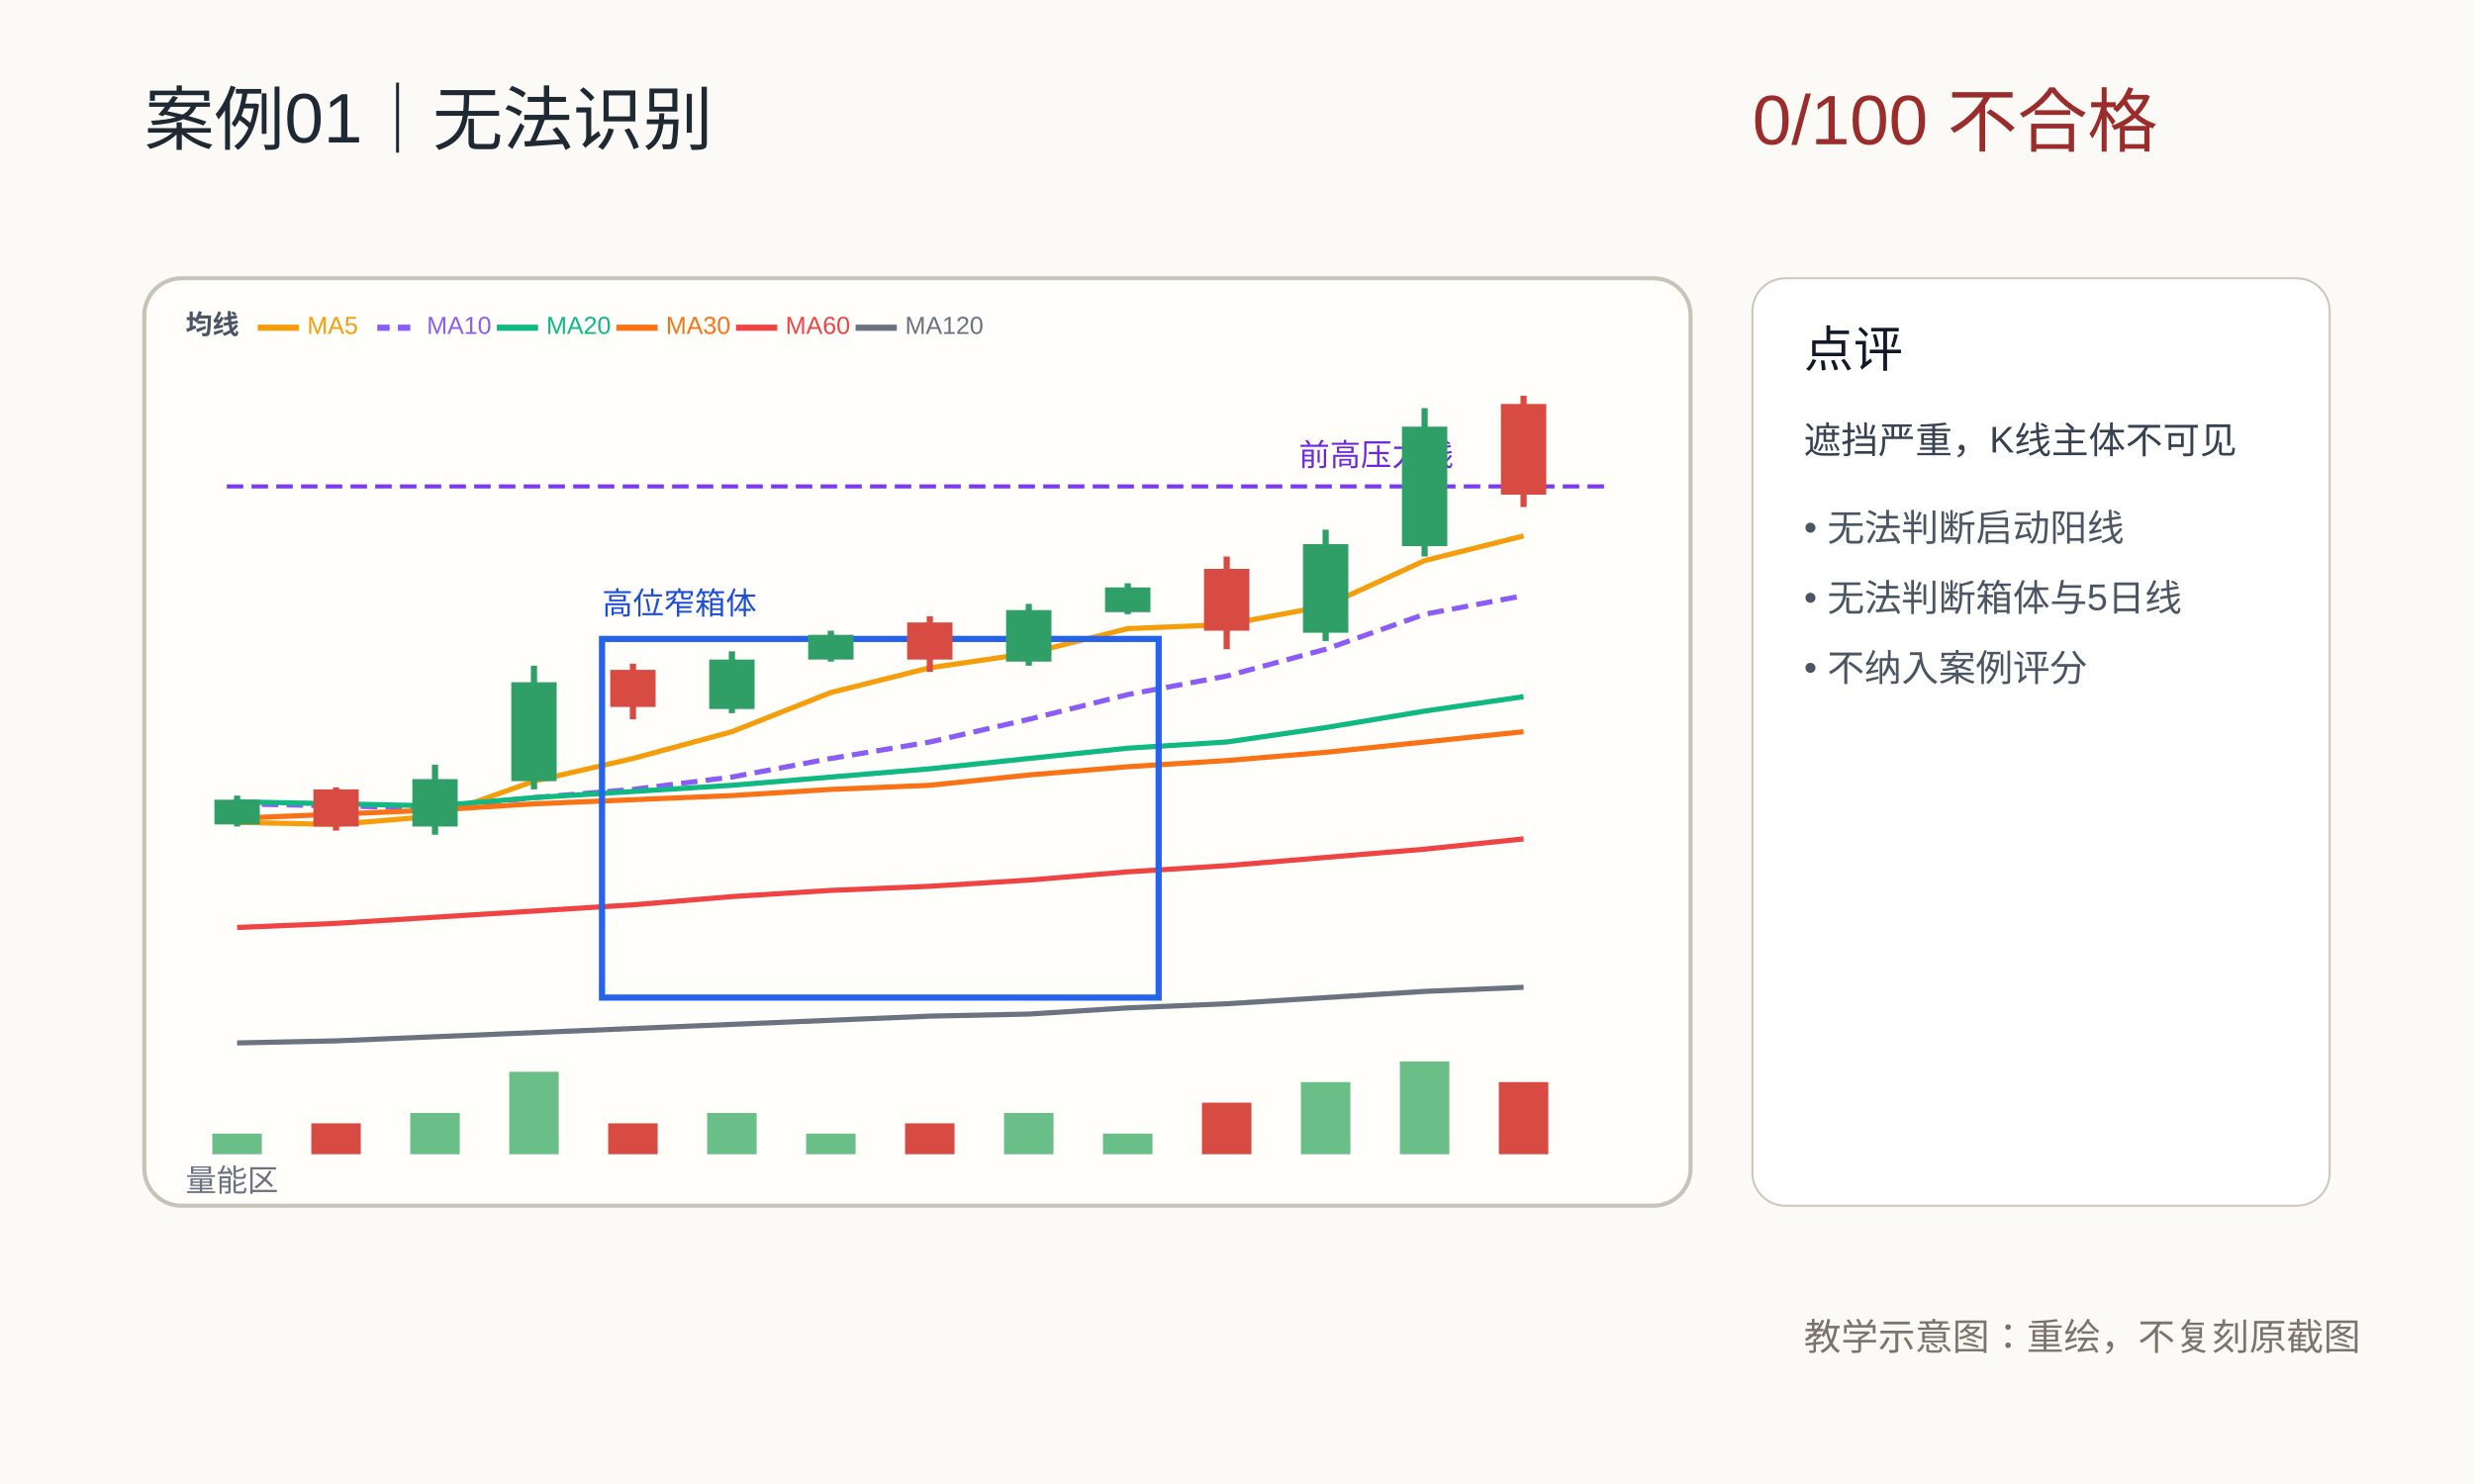
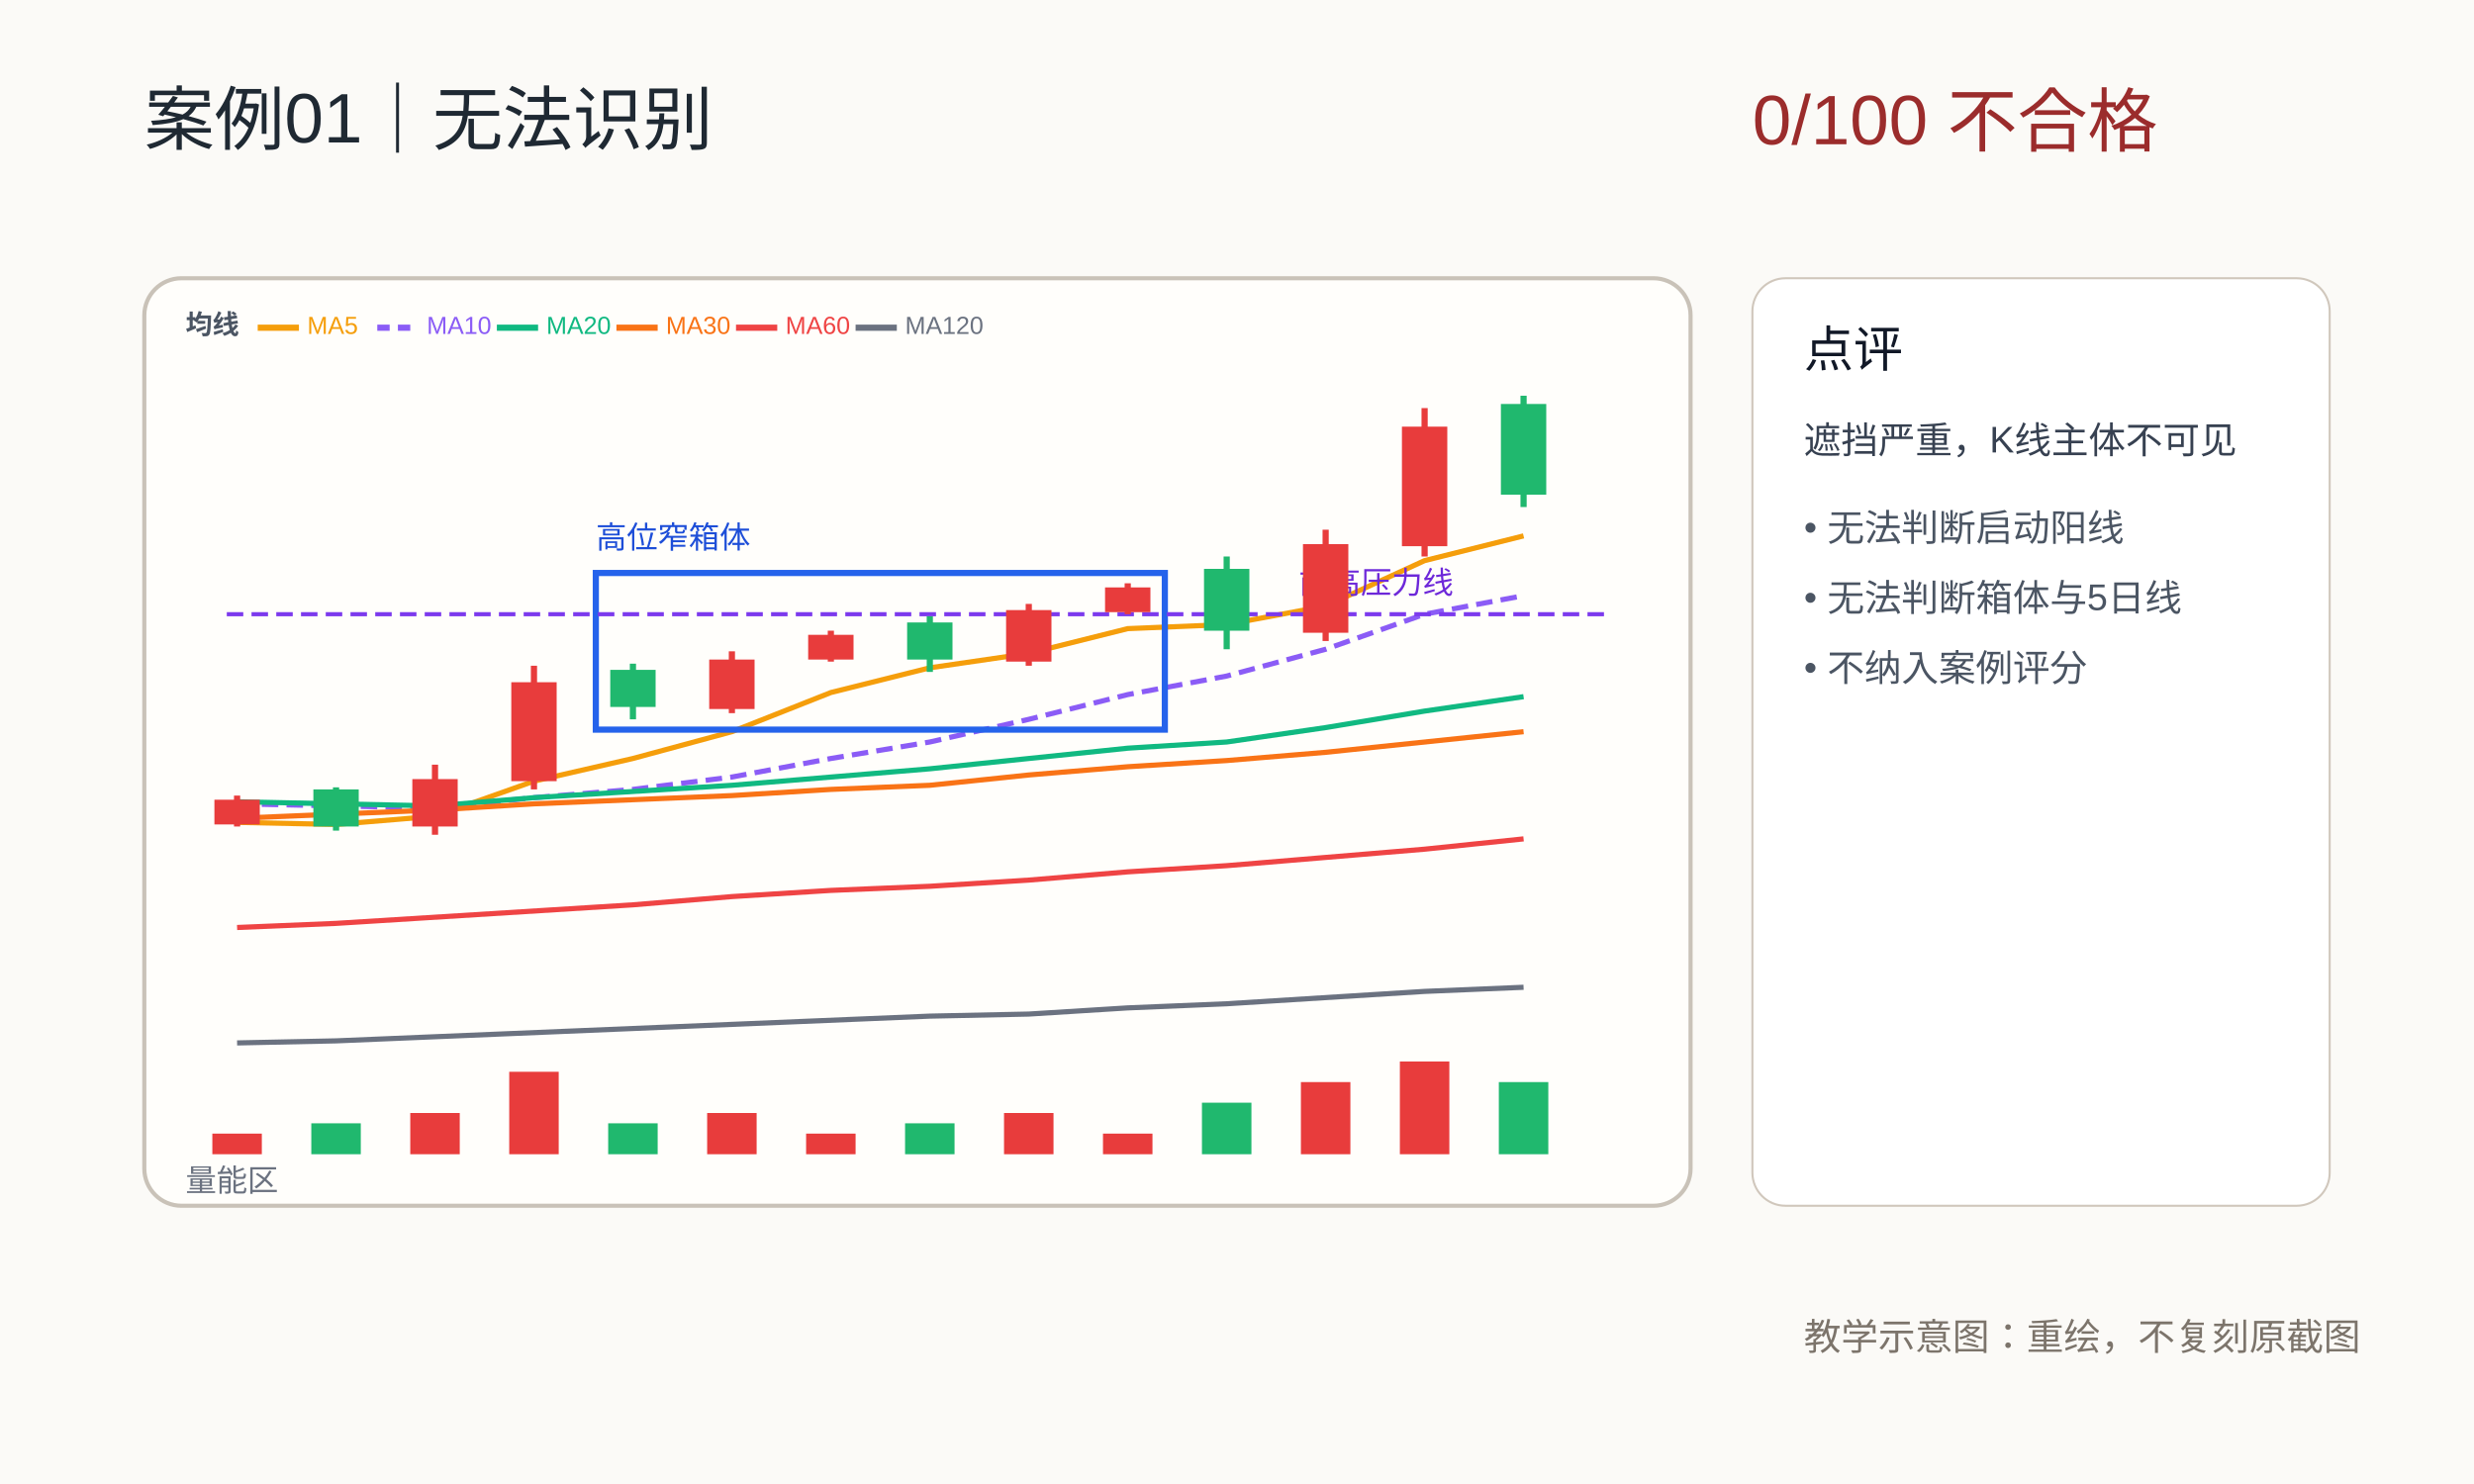
<svg xmlns="http://www.w3.org/2000/svg" width="1200" height="720" viewBox="0 0 1200 720">
  <rect width="1200" height="720" fill="#fbfaf7" />
  <rect x="70" y="135" width="750" height="450" rx="18" fill="#fffefb" stroke="#c9c2b8" stroke-width="2" />
  <text x="70" y="70" font-size="34" font-family="PingFang SC, Arial" fill="#1f2933">案例01｜无法识别</text>
  <text x="850" y="70" font-size="34" font-family="PingFang SC, Arial" fill="#9b2c2c">0/100  不合格</text>
  <text x="90" y="162" font-size="13" font-family="PingFang SC, Arial" fill="#4b5563" font-weight="bold">均线</text>
  <line x1="125" y1="159" x2="145" y2="159" stroke="#f59e0b" stroke-width="3" />
  <text x="149" y="162" font-size="12" font-family="PingFang SC, Arial" fill="#f59e0b">MA5</text>
  <line x1="183" y1="159" x2="203" y2="159" stroke="#8b5cf6" stroke-width="3" stroke-dasharray="6,4" />
  <text x="207" y="162" font-size="12" font-family="PingFang SC, Arial" fill="#8b5cf6">MA10</text>
  <line x1="241" y1="159" x2="261" y2="159" stroke="#10b981" stroke-width="3" />
  <text x="265" y="162" font-size="12" font-family="PingFang SC, Arial" fill="#10b981">MA20</text>
  <line x1="299" y1="159" x2="319" y2="159" stroke="#f97316" stroke-width="3" />
  <text x="323" y="162" font-size="12" font-family="PingFang SC, Arial" fill="#f97316">MA30</text>
  <line x1="357" y1="159" x2="377" y2="159" stroke="#ef4444" stroke-width="3" />
  <text x="381" y="162" font-size="12" font-family="PingFang SC, Arial" fill="#ef4444">MA60</text>
  <line x1="415" y1="159" x2="435" y2="159" stroke="#6b7280" stroke-width="3" />
  <text x="439" y="162" font-size="12" font-family="PingFang SC, Arial" fill="#6b7280">MA120</text>
  <polyline points="115,399 163,400 211,396 259,379 307,368 355,355 403,336 451,324 499,317 547,305 595,303 643,294 691,272 739,260" fill="none" stroke="#f59e0b" stroke-width="2.5" />
  <polyline points="115,390 163,391 211,392 259,387 307,383 355,377 403,368 451,360 499,349 547,337 595,328 643,315 691,298 739,289" fill="none" stroke="#8b5cf6" stroke-width="2.5" stroke-dasharray="8,4" />
  <polyline points="115,389 163,390 211,391 259,387 307,384 355,381 403,377 451,373 499,368 547,363 595,360 643,353 691,345 739,338" fill="none" stroke="#10b981" stroke-width="2.5" />
  <polyline points="115,397 163,395 211,393 259,390 307,388 355,386 403,383 451,381 499,376 547,372 595,369 643,365 691,360 739,355" fill="none" stroke="#f97316" stroke-width="2.5" />
  <polyline points="115,450 163,448 211,445 259,442 307,439 355,435 403,432 451,430 499,427 547,423 595,420 643,416 691,412 739,407" fill="none" stroke="#ef4444" stroke-width="2.5" />
  <polyline points="115,506 163,505 211,503 259,501 307,499 355,497 403,495 451,493 499,492 547,489 595,487 643,484 691,481 739,479" fill="none" stroke="#6b7280" stroke-width="2.5" />
-   <line x1="110" y1="236" x2="780" y2="236" stroke="#7c3aed" stroke-width="2" stroke-dasharray="8,4" />
-   <text x="630" y="226" font-size="15" font-family="PingFang SC, Arial" fill="#6d28d9">前高压力线</text>
-   <rect x="292" y="310" width="270" height="174" fill="none" stroke="#2563eb" stroke-width="3" />
-   <text x="292" y="298" font-size="15" font-family="PingFang SC, Arial" fill="#1d4ed8">高位窄箱体</text>
-   <line x1="115" y1="386" x2="115" y2="401" stroke="#2f9e67" stroke-width="3" />
-   <rect x="104" y="388" width="22" height="12" fill="#2f9e67" />
-   <line x1="163" y1="382" x2="163" y2="403" stroke="#d74b42" stroke-width="3" />
-   <rect x="152" y="383" width="22" height="18" fill="#d74b42" />
-   <line x1="211" y1="371" x2="211" y2="405" stroke="#2f9e67" stroke-width="3" />
-   <rect x="200" y="378" width="22" height="23" fill="#2f9e67" />
-   <line x1="259" y1="323" x2="259" y2="383" stroke="#2f9e67" stroke-width="3" />
-   <rect x="248" y="331" width="22" height="48" fill="#2f9e67" />
-   <line x1="307" y1="322" x2="307" y2="349" stroke="#d74b42" stroke-width="3" />
-   <rect x="296" y="325" width="22" height="18" fill="#d74b42" />
-   <line x1="355" y1="316" x2="355" y2="346" stroke="#2f9e67" stroke-width="3" />
-   <rect x="344" y="320" width="22" height="24" fill="#2f9e67" />
-   <line x1="403" y1="306" x2="403" y2="321" stroke="#2f9e67" stroke-width="3" />
-   <rect x="392" y="308" width="22" height="12" fill="#2f9e67" />
-   <line x1="451" y1="299" x2="451" y2="326" stroke="#d74b42" stroke-width="3" />
-   <rect x="440" y="302" width="22" height="18" fill="#d74b42" />
-   <line x1="499" y1="293" x2="499" y2="323" stroke="#2f9e67" stroke-width="3" />
-   <rect x="488" y="296" width="22" height="25" fill="#2f9e67" />
-   <line x1="547" y1="283" x2="547" y2="298" stroke="#2f9e67" stroke-width="3" />
-   <rect x="536" y="285" width="22" height="12" fill="#2f9e67" />
-   <line x1="595" y1="270" x2="595" y2="315" stroke="#d74b42" stroke-width="3" />
-   <rect x="584" y="276" width="22" height="30" fill="#d74b42" />
-   <line x1="643" y1="257" x2="643" y2="311" stroke="#2f9e67" stroke-width="3" />
-   <rect x="632" y="264" width="22" height="43" fill="#2f9e67" />
-   <line x1="691" y1="198" x2="691" y2="270" stroke="#2f9e67" stroke-width="3" />
-   <rect x="680" y="207" width="22" height="58" fill="#2f9e67" />
-   <line x1="739" y1="192" x2="739" y2="246" stroke="#d74b42" stroke-width="3" />
-   <rect x="728" y="196" width="22" height="44" fill="#d74b42" />
-   <rect x="103" y="550" width="24" height="10" fill="#6abf88" />
-   <rect x="151" y="545" width="24" height="15" fill="#d74b42" />
-   <rect x="199" y="540" width="24" height="20" fill="#6abf88" />
-   <rect x="247" y="520" width="24" height="40" fill="#6abf88" />
-   <rect x="295" y="545" width="24" height="15" fill="#d74b42" />
-   <rect x="343" y="540" width="24" height="20" fill="#6abf88" />
-   <rect x="391" y="550" width="24" height="10" fill="#6abf88" />
-   <rect x="439" y="545" width="24" height="15" fill="#d74b42" />
-   <rect x="487" y="540" width="24" height="20" fill="#6abf88" />
-   <rect x="535" y="550" width="24" height="10" fill="#6abf88" />
-   <rect x="583" y="535" width="24" height="25" fill="#d74b42" />
-   <rect x="631" y="525" width="24" height="35" fill="#6abf88" />
-   <rect x="679" y="515" width="24" height="45" fill="#6abf88" />
-   <rect x="727" y="525" width="24" height="35" fill="#d74b42" />
+   <rect x="289" y="278" width="276" height="76" fill="none" stroke="#2563eb" stroke-width="3" />
+   <text x="289" y="266" font-size="15" font-family="PingFang SC, Arial" fill="#1d4ed8">高位窄箱体</text>
+   <line x1="110" y1="298" x2="780" y2="298" stroke="#7c3aed" stroke-width="2" stroke-dasharray="8,4" />
+   <text x="630" y="288" font-size="15" font-family="PingFang SC, Arial" fill="#6d28d9">前高压力线</text>
+   <line x1="115" y1="386" x2="115" y2="401" stroke="#e83c3c" stroke-width="3" />
+   <rect x="104" y="388" width="22" height="12" fill="#e83c3c" />
+   <line x1="163" y1="382" x2="163" y2="403" stroke="#20b86e" stroke-width="3" />
+   <rect x="152" y="383" width="22" height="18" fill="#20b86e" />
+   <line x1="211" y1="371" x2="211" y2="405" stroke="#e83c3c" stroke-width="3" />
+   <rect x="200" y="378" width="22" height="23" fill="#e83c3c" />
+   <line x1="259" y1="323" x2="259" y2="383" stroke="#e83c3c" stroke-width="3" />
+   <rect x="248" y="331" width="22" height="48" fill="#e83c3c" />
+   <line x1="307" y1="322" x2="307" y2="349" stroke="#20b86e" stroke-width="3" />
+   <rect x="296" y="325" width="22" height="18" fill="#20b86e" />
+   <line x1="355" y1="316" x2="355" y2="346" stroke="#e83c3c" stroke-width="3" />
+   <rect x="344" y="320" width="22" height="24" fill="#e83c3c" />
+   <line x1="403" y1="306" x2="403" y2="321" stroke="#e83c3c" stroke-width="3" />
+   <rect x="392" y="308" width="22" height="12" fill="#e83c3c" />
+   <line x1="451" y1="299" x2="451" y2="326" stroke="#20b86e" stroke-width="3" />
+   <rect x="440" y="302" width="22" height="18" fill="#20b86e" />
+   <line x1="499" y1="293" x2="499" y2="323" stroke="#e83c3c" stroke-width="3" />
+   <rect x="488" y="296" width="22" height="25" fill="#e83c3c" />
+   <line x1="547" y1="283" x2="547" y2="298" stroke="#e83c3c" stroke-width="3" />
+   <rect x="536" y="285" width="22" height="12" fill="#e83c3c" />
+   <line x1="595" y1="270" x2="595" y2="315" stroke="#20b86e" stroke-width="3" />
+   <rect x="584" y="276" width="22" height="30" fill="#20b86e" />
+   <line x1="643" y1="257" x2="643" y2="311" stroke="#e83c3c" stroke-width="3" />
+   <rect x="632" y="264" width="22" height="43" fill="#e83c3c" />
+   <line x1="691" y1="198" x2="691" y2="270" stroke="#e83c3c" stroke-width="3" />
+   <rect x="680" y="207" width="22" height="58" fill="#e83c3c" />
+   <line x1="739" y1="192" x2="739" y2="246" stroke="#20b86e" stroke-width="3" />
+   <rect x="728" y="196" width="22" height="44" fill="#20b86e" />
+   <rect x="103" y="550" width="24" height="10" fill="#e83c3c" />
+   <rect x="151" y="545" width="24" height="15" fill="#20b86e" />
+   <rect x="199" y="540" width="24" height="20" fill="#e83c3c" />
+   <rect x="247" y="520" width="24" height="40" fill="#e83c3c" />
+   <rect x="295" y="545" width="24" height="15" fill="#20b86e" />
+   <rect x="343" y="540" width="24" height="20" fill="#e83c3c" />
+   <rect x="391" y="550" width="24" height="10" fill="#e83c3c" />
+   <rect x="439" y="545" width="24" height="15" fill="#20b86e" />
+   <rect x="487" y="540" width="24" height="20" fill="#e83c3c" />
+   <rect x="535" y="550" width="24" height="10" fill="#e83c3c" />
+   <rect x="583" y="535" width="24" height="25" fill="#20b86e" />
+   <rect x="631" y="525" width="24" height="35" fill="#e83c3c" />
+   <rect x="679" y="515" width="24" height="45" fill="#e83c3c" />
+   <rect x="727" y="525" width="24" height="35" fill="#20b86e" />
  <text x="90" y="578" font-size="15" font-family="PingFang SC, Arial" fill="#6b7280">量能区</text>
  <rect x="850" y="135" width="280" height="450" rx="16" fill="#ffffff" stroke="#d0c7bc" />
  <text x="875" y="178" font-size="24" font-family="PingFang SC, Arial" fill="#111827">点评</text>
  <text x="875" y="220" font-size="18" font-family="PingFang SC, Arial" fill="#374151">遮挡严重，K线主体不可见</text>
  <text x="875" y="262" font-size="18" font-family="PingFang SC, Arial" fill="#4b5563">• 无法判断启动阳线</text>
  <text x="875" y="296" font-size="18" font-family="PingFang SC, Arial" fill="#4b5563">• 无法判断箱体与5日线</text>
  <text x="875" y="330" font-size="18" font-family="PingFang SC, Arial" fill="#4b5563">• 不纳入案例评分</text>
  <text x="875" y="655" font-size="18" font-family="PingFang SC, Arial" fill="#7c746b">教学示意图：重绘，不复刻原截图</text>
</svg>
